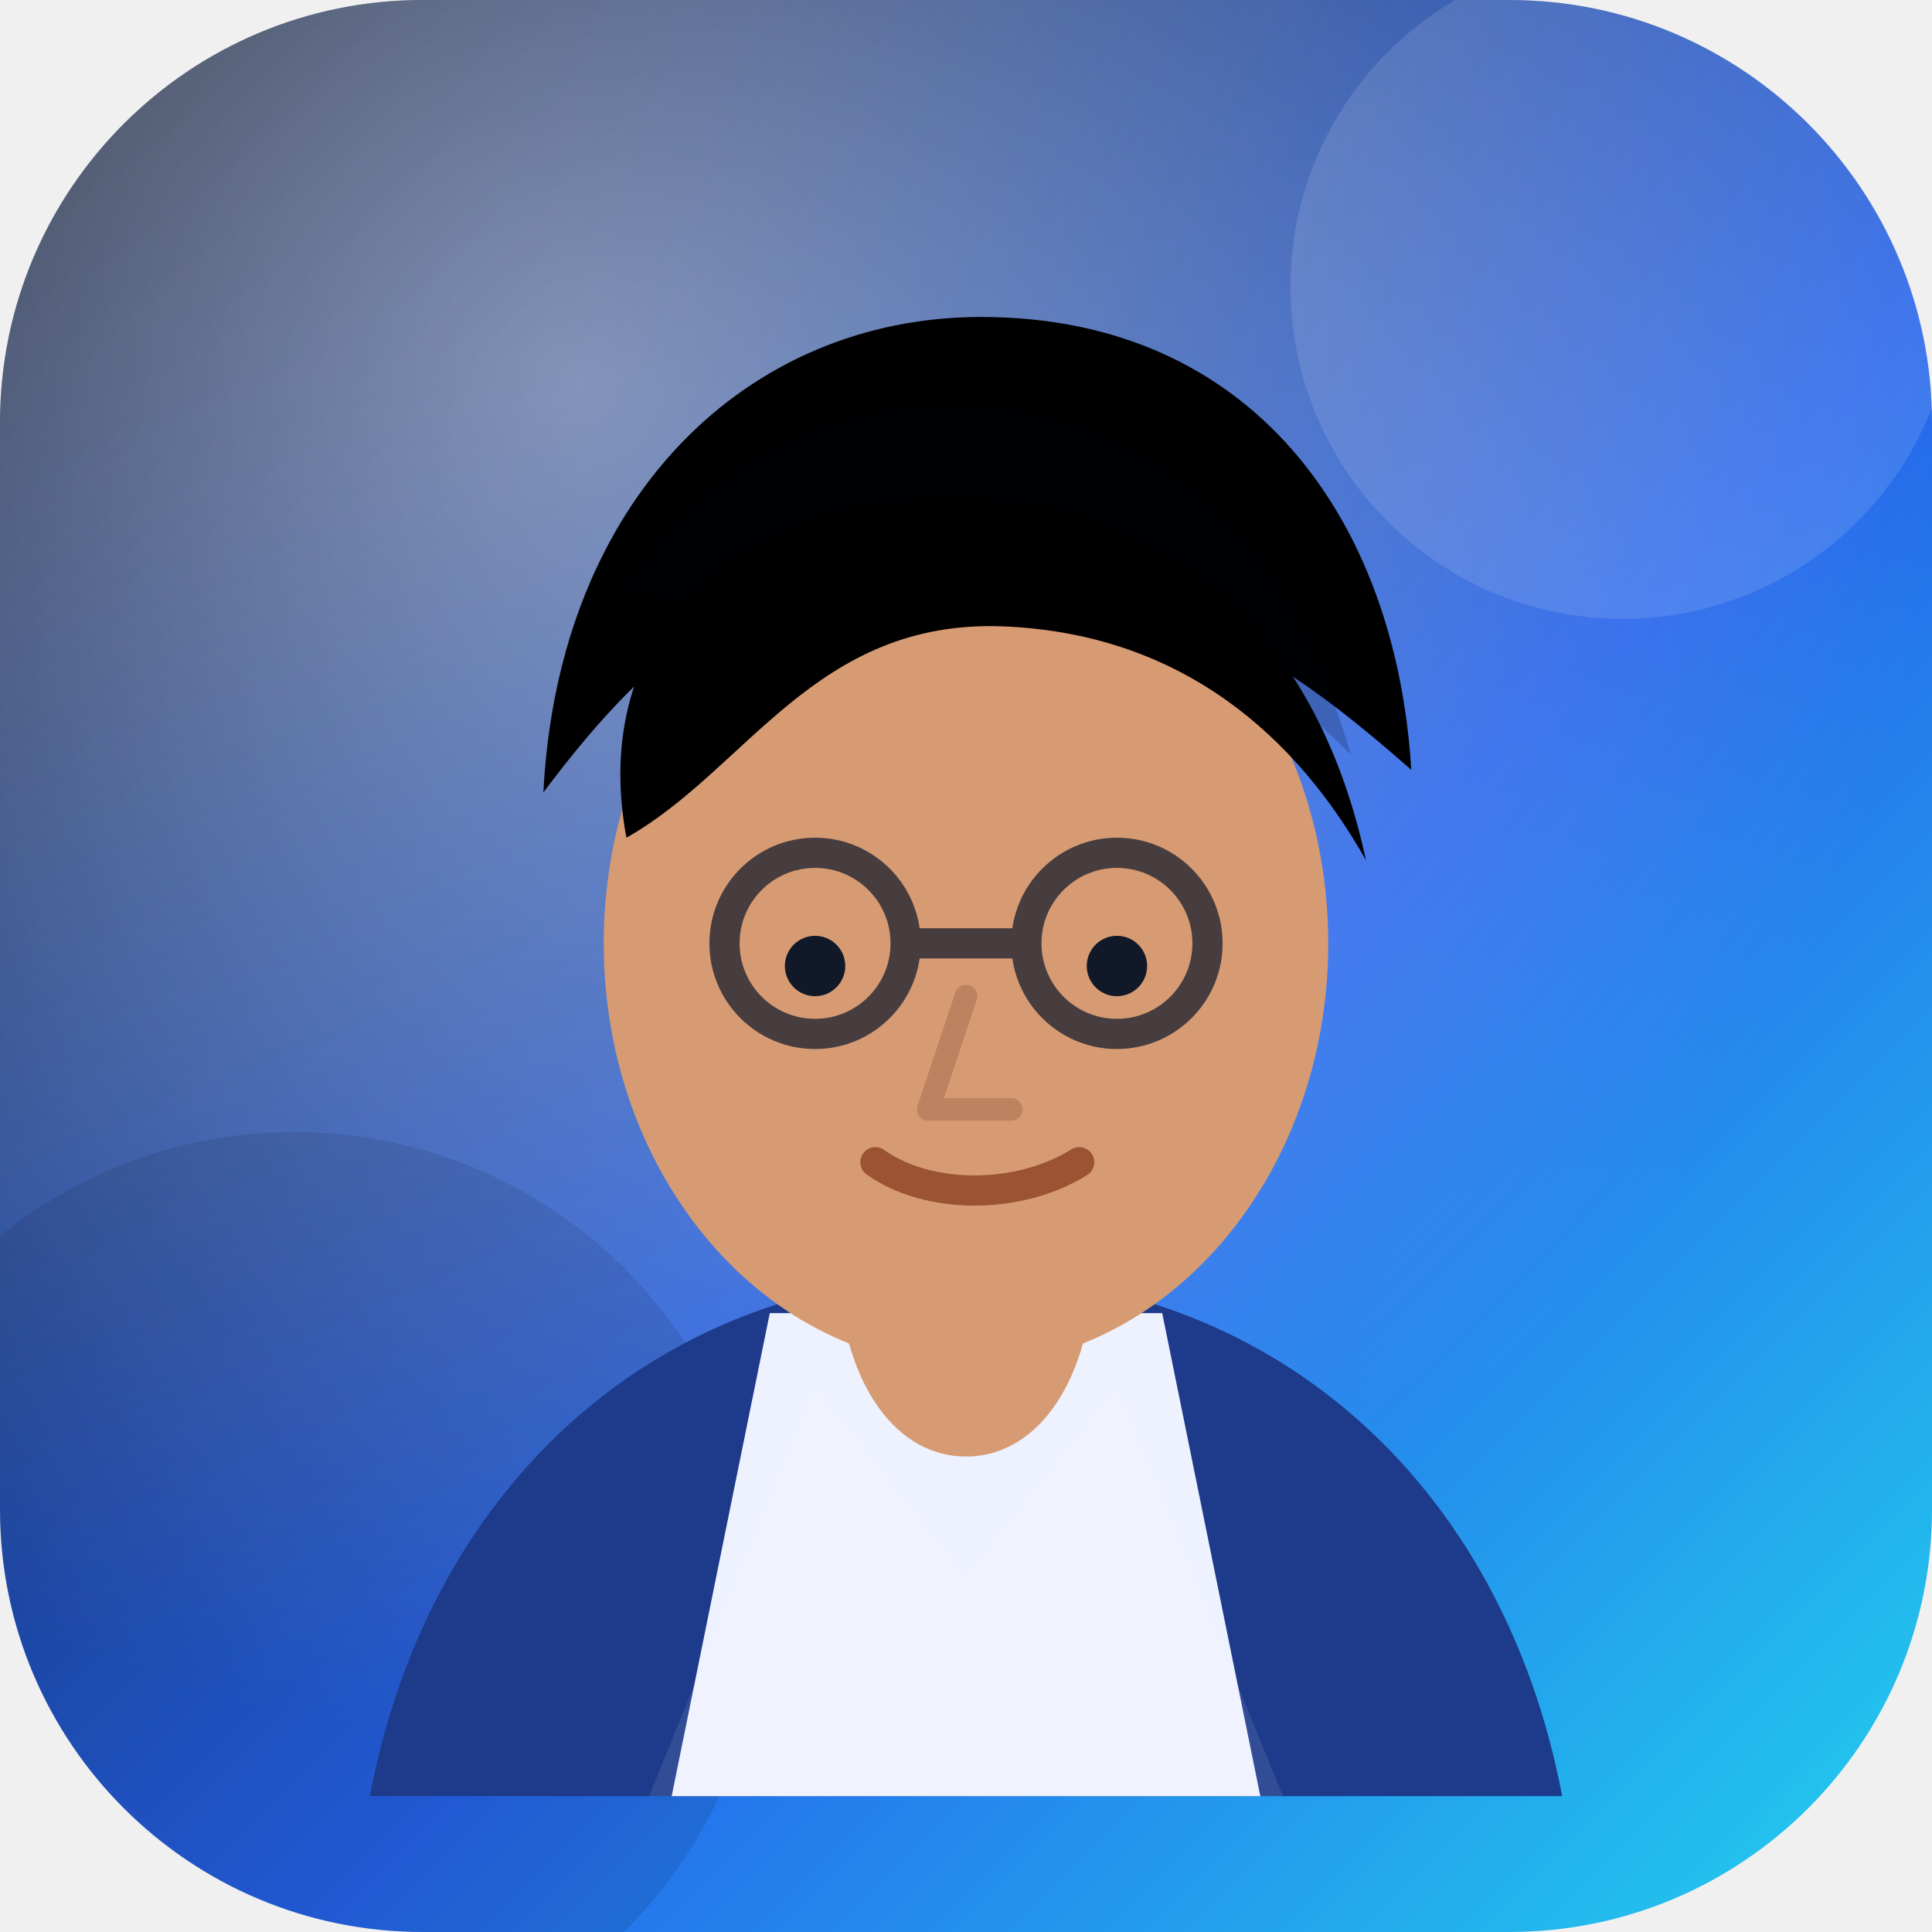
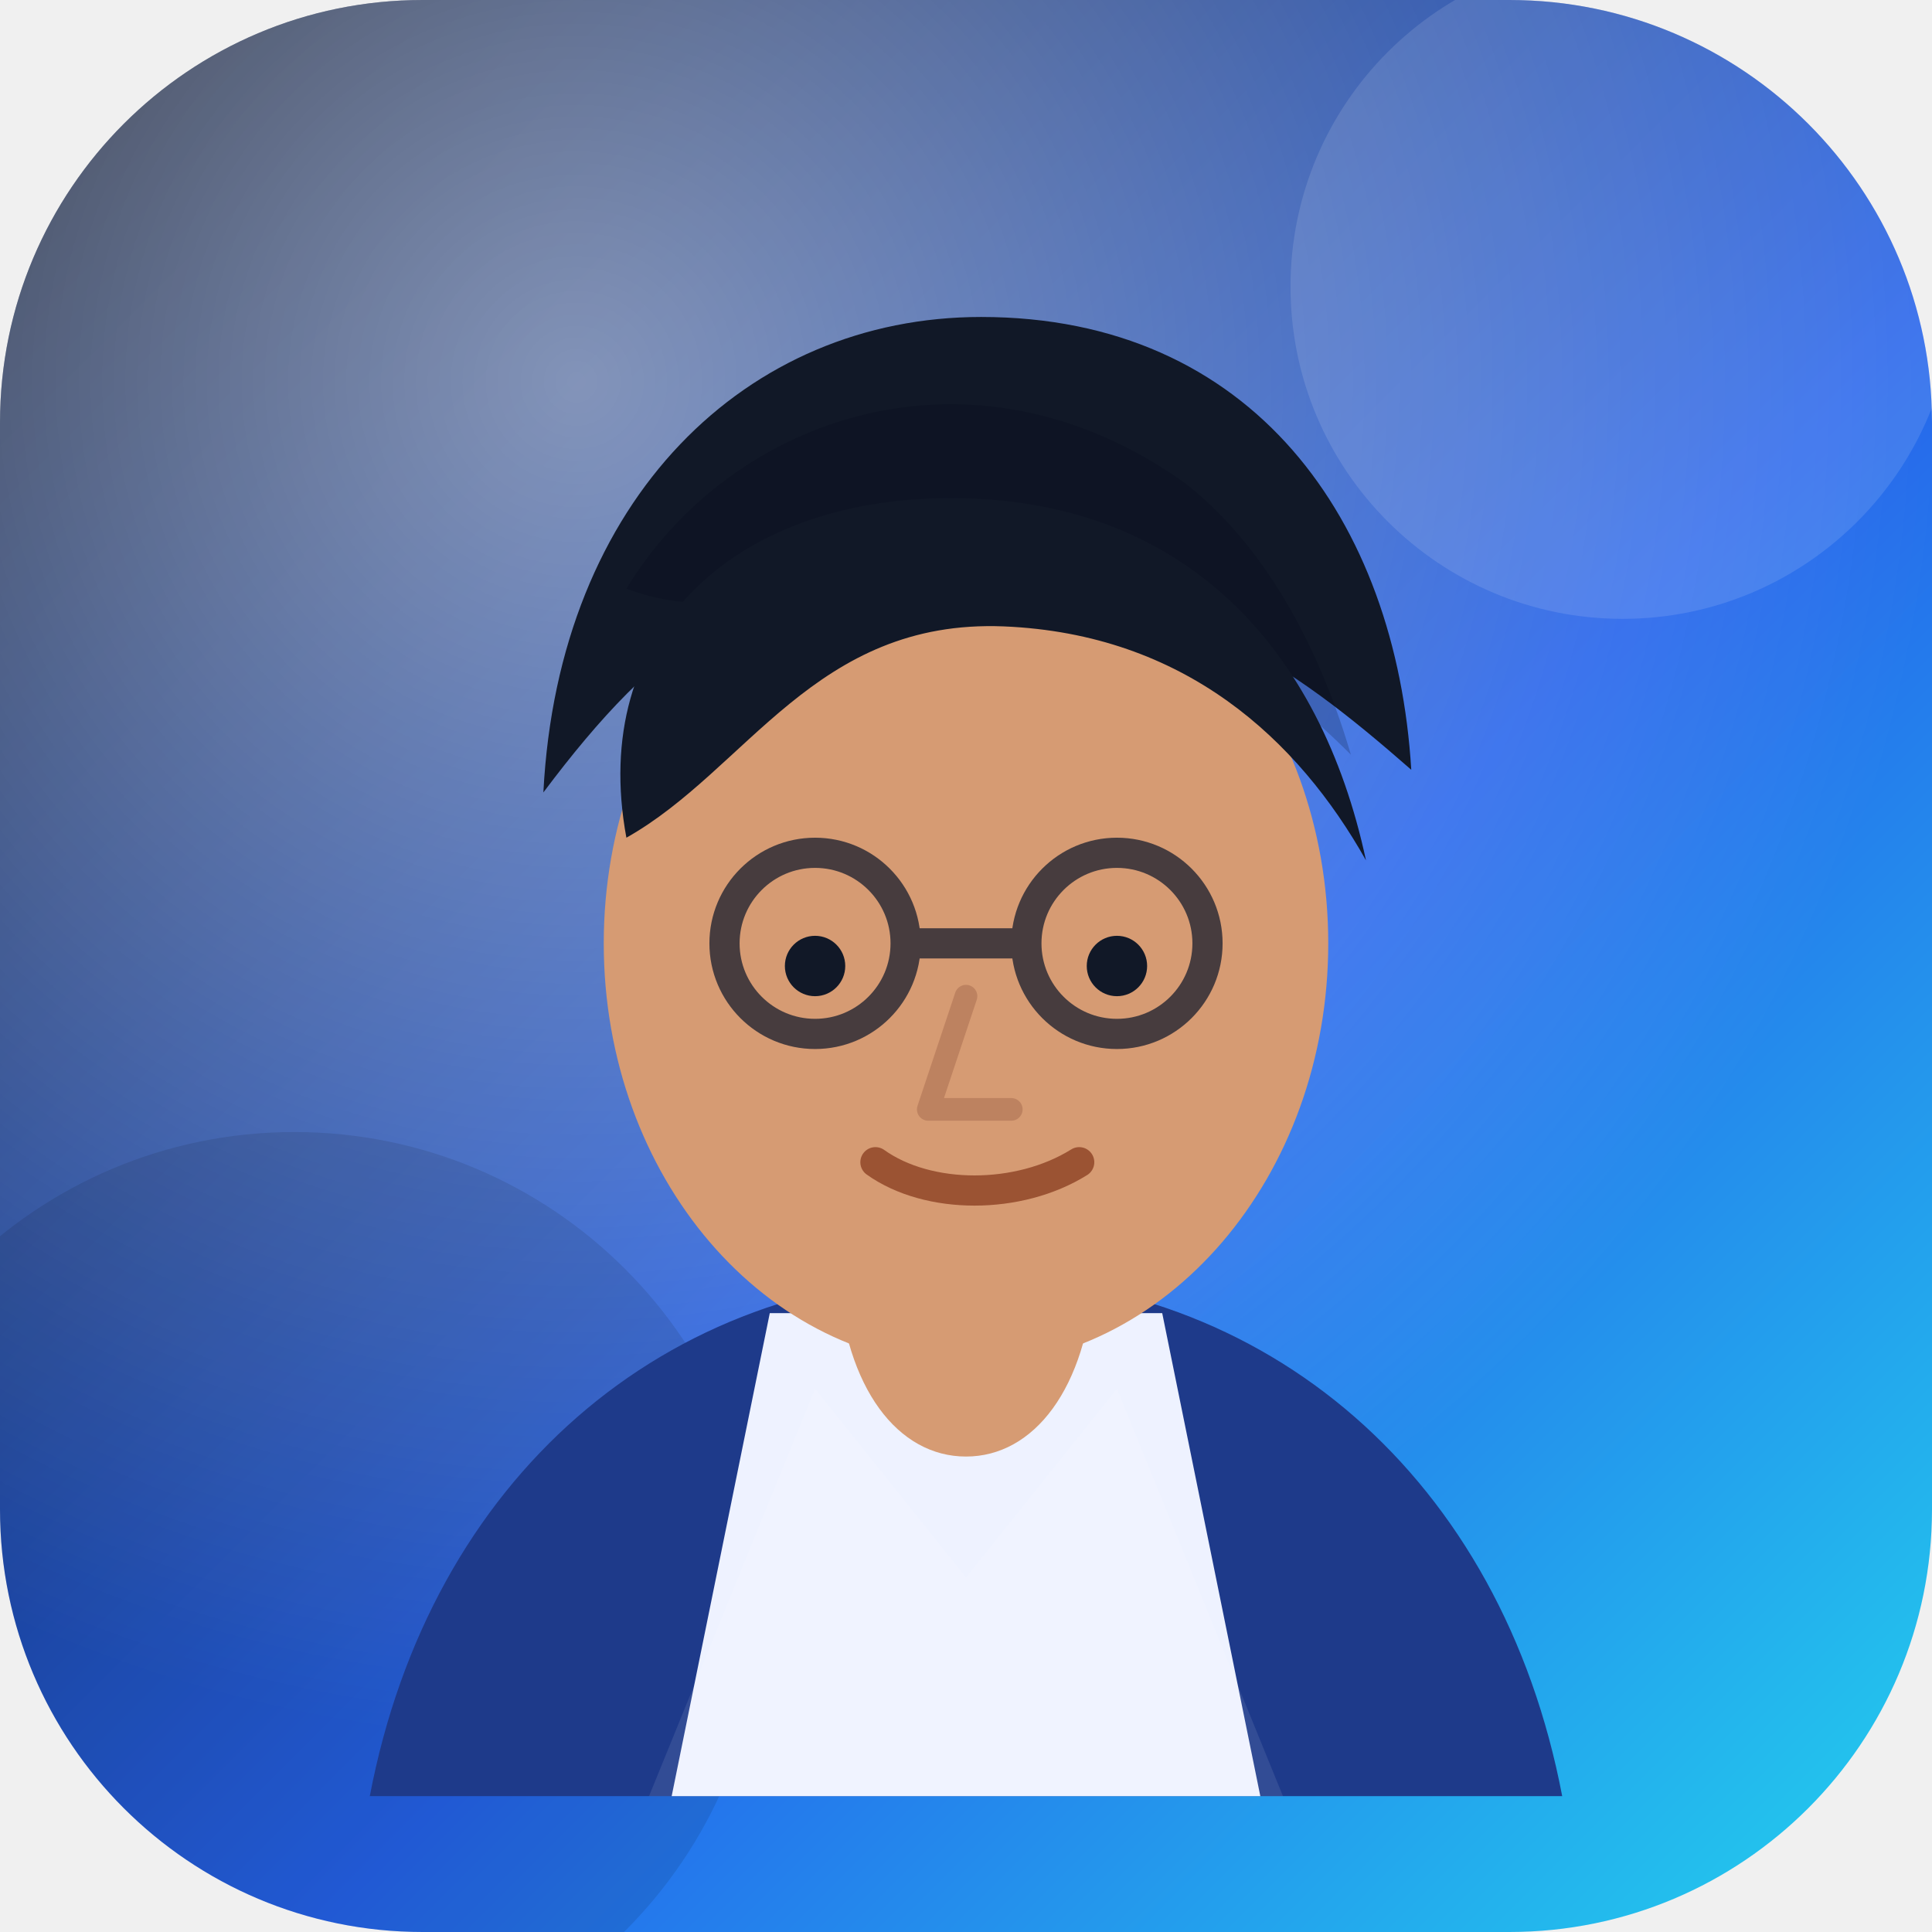
<svg xmlns="http://www.w3.org/2000/svg" viewBox="0 0 256 256" role="img" aria-label="Nattapong Saetang profile portrait">
  <defs>
    <linearGradient id="bg" x1="0" y1="0" x2="1" y2="1">
      <stop stop-color="#0f172a" />
      <stop offset=".58" stop-color="#2563eb" />
      <stop offset="1" stop-color="#22d3ee" />
    </linearGradient>
    <radialGradient id="glow" cx="30%" cy="20%" r="70%">
      <stop stop-color="#ffffff" stop-opacity=".46" />
      <stop offset="1" stop-color="#ffffff" stop-opacity="0" />
    </radialGradient>
    <clipPath id="round">
      <rect width="256" height="256" rx="56" />
    </clipPath>
  </defs>
  <g clip-path="url(#round)">
    <rect width="256" height="256" fill="url(#bg)" />
    <rect width="256" height="256" fill="url(#glow)" />
    <circle cx="215" cy="38" r="44" fill="#fff" opacity=".12" />
    <circle cx="39" cy="212" r="62" fill="#000" opacity=".10" />
    <path d="M49 238c8-42 39-69 79-69s71 27 79 69H49z" fill="#1e3a8a" />
    <path d="M102 174h52l13 64H89l13-64z" fill="#eef2ff" />
    <path d="M111 169c1 15 8 24 17 24s16-9 17-24v-13h-34v13z" fill="#d69b73" />
-     <path d="M72 105c2-39 27-63 58-63 36 0 55 27 57 60-16-14-31-25-62-26-25-1-38 9-53 29z" fill="undefined" />
+     <path d="M72 105c2-39 27-63 58-63 36 0 55 27 57 60-16-14-31-25-62-26-25-1-38 9-53 29z" fill="#111827" />
    <path d="M83 78c14-23 46-34 74-14 9 7 17 19 22 36-21-21-44-28-73-22-8 2-15 3-23 0z" fill="#020617" opacity=".2" />
    <ellipse cx="128" cy="125" rx="48" ry="56" fill="#d69b73" />
-     <path d="M83 111c16-9 25-29 50-28 24 1 39 15 48 31-6-28-24-48-55-48-29 0-48 18-43 45z" fill="undefined" />
+     <path d="M83 111c16-9 25-29 50-28 24 1 39 15 48 31-6-28-24-48-55-48-29 0-48 18-43 45z" fill="#111827" />
    <circle cx="108" cy="128" r="4" fill="#111827" />
    <circle cx="148" cy="128" r="4" fill="#111827" />
    <path d="M128 132l-5 15h11" stroke="#9a5f45" stroke-width="3" stroke-linecap="round" stroke-linejoin="round" fill="none" opacity=".42" />
    <path d="M116 154c7 5 19 5 27 0" stroke="#7c2d12" stroke-width="4" stroke-linecap="round" fill="none" opacity=".66" />
    <g stroke="#0f172a" stroke-width="4" fill="none" opacity=".72">
      <circle cx="108" cy="125" r="12" />
      <circle cx="148" cy="125" r="12" />
      <path d="M120 125h16" />
    </g>
    <path d="M86 238l22-54 20 25 20-25 22 54H86z" fill="#ffffff" opacity=".09" />
  </g>
</svg>
